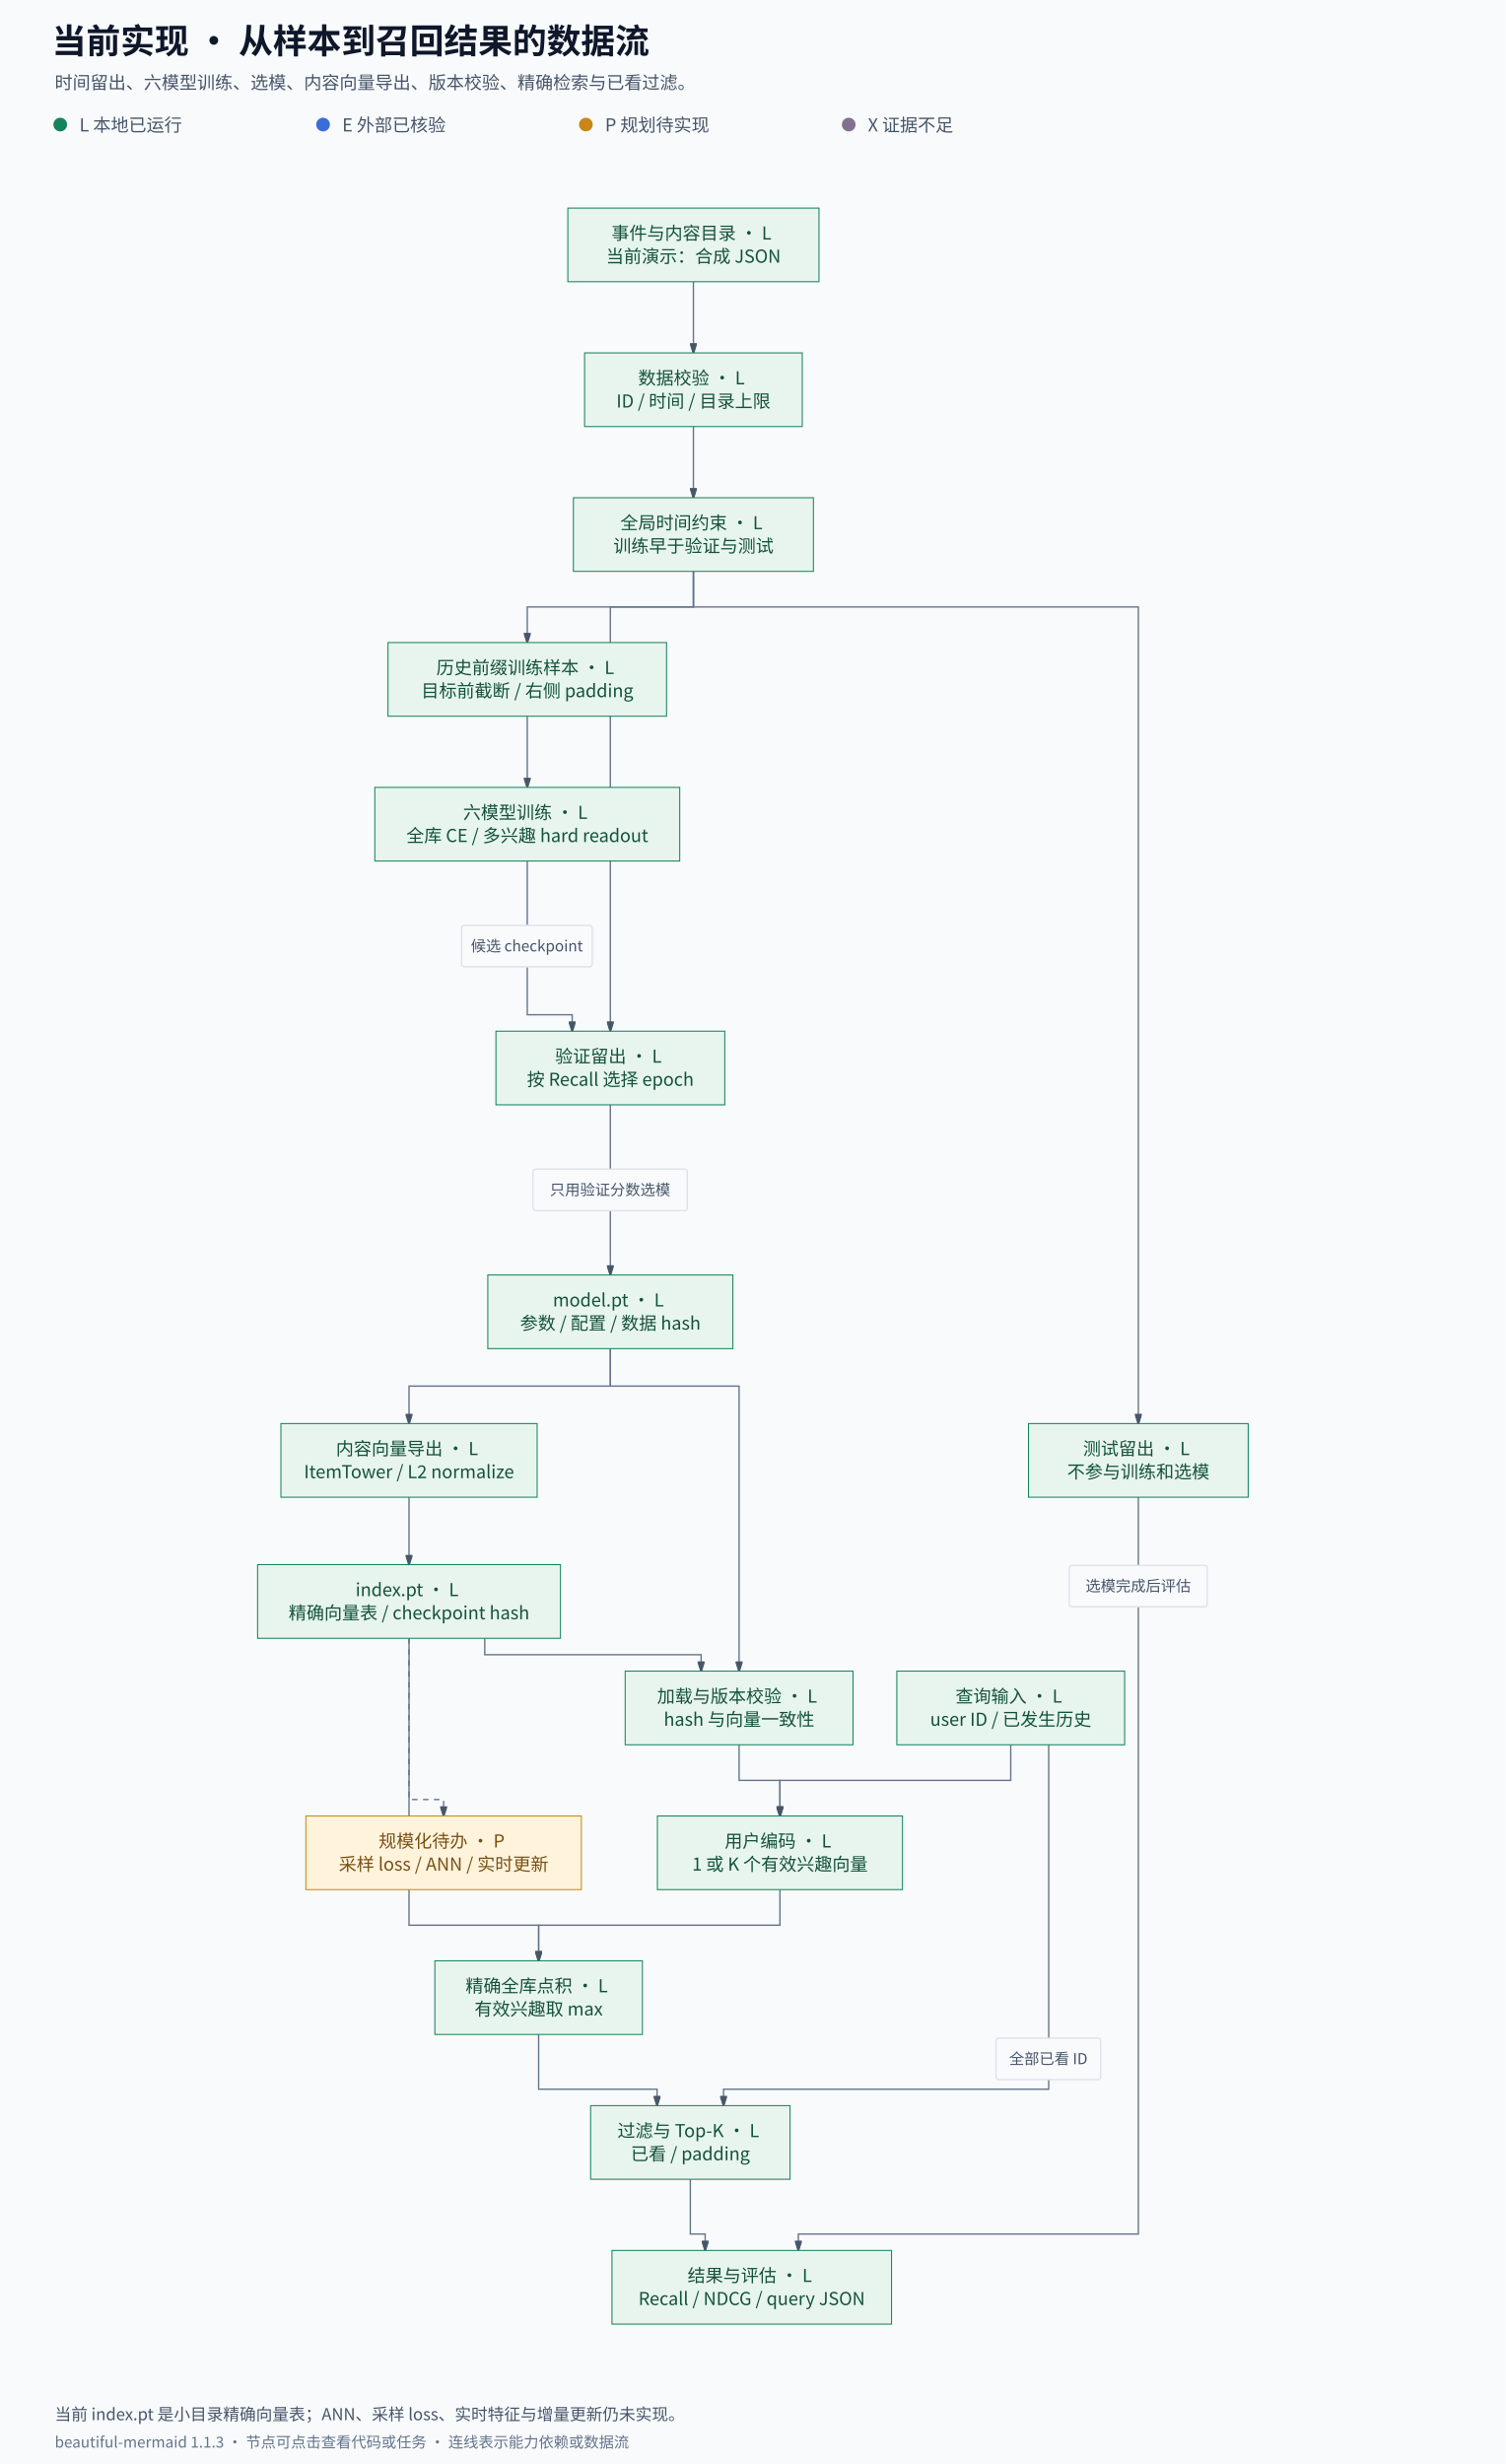
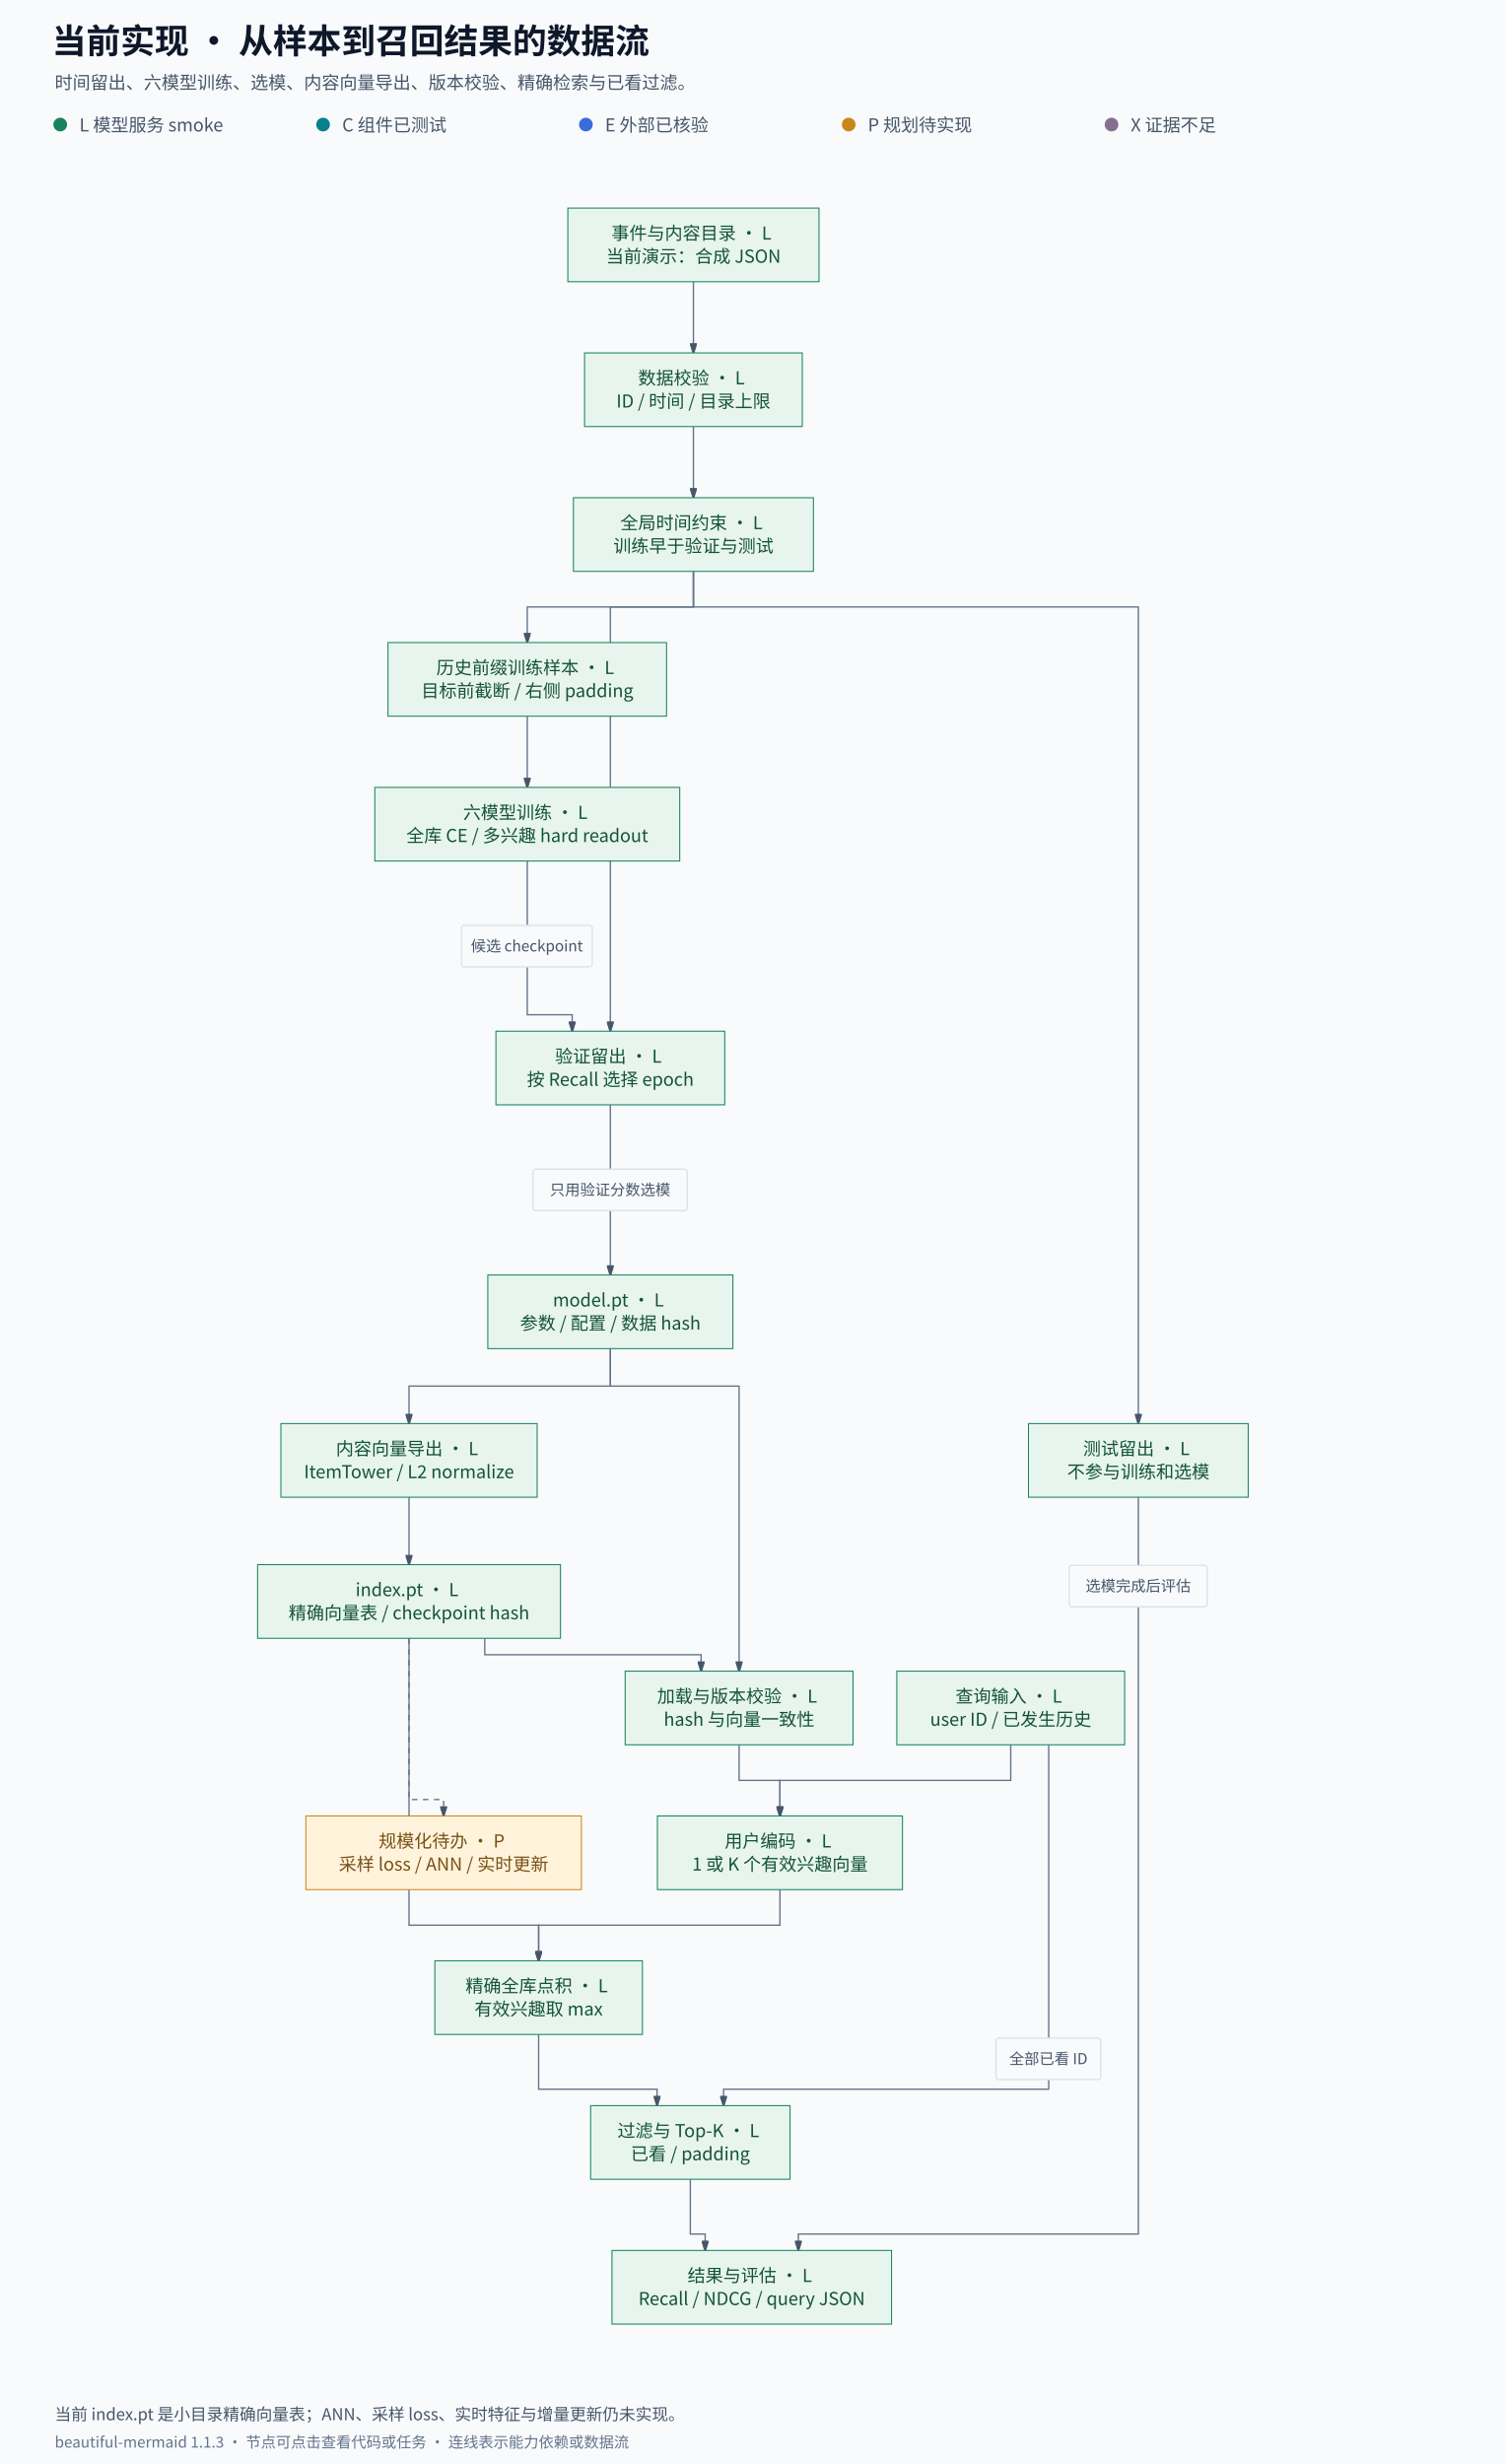
<svg xmlns="http://www.w3.org/2000/svg" width="1100" height="1800" viewBox="0 0 1100 1800" role="img" aria-labelledby="02-current-dataflow-title 02-current-dataflow-desc">
  <style>text{font-family:'Noto Sans CJK SC',sans-serif}a:hover .node&gt;rect{stroke-width:2}</style>
  <rect width="100%" height="100%" fill="#f8fafc" />
  <text x="38" y="39" font-size="25" font-weight="700" fill="#0f172a">当前实现 · 从样本到召回结果的数据流</text>
  <text x="40" y="65" font-size="13" fill="#475569">时间留出、六模型训练、选模、内容向量导出、版本校验、精确检索与已看过滤。</text>
  <circle cx="44" cy="91" r="5" fill="#16845b" />
-   <text x="58" y="96" font-size="13" fill="#475569">L 本地已运行</text>
-   <circle cx="236" cy="91" r="5" fill="#3b6dd8" />
-   <text x="250" y="96" font-size="13" fill="#475569">E 外部已核验</text>
-   <circle cx="428" cy="91" r="5" fill="#c88718" />
-   <text x="442" y="96" font-size="13" fill="#475569">P 规划待实现</text>
-   <circle cx="620" cy="91" r="5" fill="#82708e" />
-   <text x="634" y="96" font-size="13" fill="#475569">X 证据不足</text>
+   <text x="58" y="96" font-size="13" fill="#475569">L 模型服务 smoke</text>
+   <circle cx="236" cy="91" r="5" fill="#087f8c" />
+   <text x="250" y="96" font-size="13" fill="#475569">C 组件已测试</text>
+   <circle cx="428" cy="91" r="5" fill="#3b6dd8" />
+   <text x="442" y="96" font-size="13" fill="#475569">E 外部已核验</text>
+   <circle cx="620" cy="91" r="5" fill="#c88718" />
+   <text x="634" y="96" font-size="13" fill="#475569">P 规划待实现</text>
+   <circle cx="812" cy="91" r="5" fill="#82708e" />
+   <text x="826" y="96" font-size="13" fill="#475569">X 证据不足</text>
  <g transform="translate(148.1654,112)">
    <defs>
      <marker id="02-current-dataflow-arrowhead" markerWidth="8" markerHeight="5" refX="7" refY="2.5" orient="auto">
        <polygon points="0 0, 8 2.5, 0 5" fill="#475569" stroke="#475569" stroke-width="0.75" stroke-linejoin="round" />
      </marker>
      <marker id="02-current-dataflow-arrowhead-start" markerWidth="8" markerHeight="5" refX="1" refY="2.5" orient="auto-start-reverse">
        <polygon points="8 0, 0 2.5, 8 5" fill="#475569" stroke="#475569" stroke-width="0.75" stroke-linejoin="round" />
      </marker>
    </defs>
    <polyline class="edge" data-from="DATA" data-to="CHECK" data-style="solid" data-arrow-start="false" data-arrow-end="true" points="358.39,93.8 358.39,145.8" fill="none" stroke="#64748b" stroke-width="1" marker-end="url(#02-current-dataflow-arrowhead)" />
    <polyline class="edge" data-from="CHECK" data-to="SPLIT" data-style="solid" data-arrow-start="false" data-arrow-end="true" points="358.39,199.6 358.39,251.6" fill="none" stroke="#64748b" stroke-width="1" marker-end="url(#02-current-dataflow-arrowhead)" />
    <polyline class="edge" data-from="SPLIT" data-to="TRAIN" data-style="solid" data-arrow-start="false" data-arrow-end="true" points="358.39,305.4 358.39,331.4 237.013,331.4 237.013,357.4" fill="none" stroke="#64748b" stroke-width="1" marker-end="url(#02-current-dataflow-arrowhead)" />
    <polyline class="edge" data-from="SPLIT" data-to="VALID" data-style="solid" data-arrow-start="false" data-arrow-end="true" points="358.39,305.4 358.39,331.4 297.701,331.4 297.701,641.3" fill="none" stroke="#64748b" stroke-width="1" marker-end="url(#02-current-dataflow-arrowhead)" />
    <polyline class="edge" data-from="SPLIT" data-to="TEST" data-style="solid" data-arrow-start="false" data-arrow-end="true" points="358.39,305.4 358.39,331.4 683.414,331.4 683.414,927.95" fill="none" stroke="#64748b" stroke-width="1" marker-end="url(#02-current-dataflow-arrowhead)" />
    <polyline class="edge" data-from="TRAIN" data-to="MODEL" data-style="solid" data-arrow-start="false" data-arrow-end="true" points="237.013,411.2 237.013,463.2" fill="none" stroke="#64748b" stroke-width="1" marker-end="url(#02-current-dataflow-arrowhead)" />
    <polyline class="edge" data-from="MODEL" data-to="VALID" data-style="solid" data-arrow-start="false" data-arrow-end="true" data-label="候选 checkpoint" points="237.013,517 237.013,629.3 269.838,629.3 269.838,641.3" fill="none" stroke="#64748b" stroke-width="1" marker-end="url(#02-current-dataflow-arrowhead)" />
    <polyline class="edge" data-from="VALID" data-to="CKPT" data-style="solid" data-arrow-start="false" data-arrow-end="true" data-label="只用验证分数选模" points="297.701,695.1 297.701,819.4" fill="none" stroke="#64748b" stroke-width="1" marker-end="url(#02-current-dataflow-arrowhead)" />
    <polyline class="edge" data-from="CKPT" data-to="VECTORS" data-style="solid" data-arrow-start="false" data-arrow-end="true" points="297.701,873.2 297.701,900.575 150.636,900.575 150.636,927.95" fill="none" stroke="#64748b" stroke-width="1" marker-end="url(#02-current-dataflow-arrowhead)" />
    <polyline class="edge" data-from="VECTORS" data-to="INDEX" data-style="solid" data-arrow-start="false" data-arrow-end="true" points="150.636,981.75 150.636,1031" fill="none" stroke="#64748b" stroke-width="1" marker-end="url(#02-current-dataflow-arrowhead)" />
    <polyline class="edge" data-from="CKPT" data-to="LOAD" data-style="solid" data-arrow-start="false" data-arrow-end="true" points="297.701,873.2 297.701,900.575 391.757,900.575 391.757,1108.8" fill="none" stroke="#64748b" stroke-width="1" marker-end="url(#02-current-dataflow-arrowhead)" />
    <polyline class="edge" data-from="INDEX" data-to="LOAD" data-style="solid" data-arrow-start="false" data-arrow-end="true" points="205.954,1084.8 205.954,1096.8 364.017,1096.8 364.017,1108.8" fill="none" stroke="#64748b" stroke-width="1" marker-end="url(#02-current-dataflow-arrowhead)" />
    <polyline class="edge" data-from="REQUEST" data-to="USER" data-style="solid" data-arrow-start="false" data-arrow-end="true" points="590.195,1162.6 590.195,1188.6 421.596,1188.6 421.596,1214.6" fill="none" stroke="#64748b" stroke-width="1" marker-end="url(#02-current-dataflow-arrowhead)" />
    <polyline class="edge" data-from="LOAD" data-to="USER" data-style="solid" data-arrow-start="false" data-arrow-end="true" points="391.757,1162.6 391.757,1188.6 421.596,1188.6 421.596,1214.6" fill="none" stroke="#64748b" stroke-width="1" marker-end="url(#02-current-dataflow-arrowhead)" />
    <polyline class="edge" data-from="USER" data-to="SCORE" data-style="solid" data-arrow-start="false" data-arrow-end="true" points="421.596,1268.4 421.596,1294.4 245.324,1294.4 245.324,1320.4" fill="none" stroke="#64748b" stroke-width="1" marker-end="url(#02-current-dataflow-arrowhead)" />
    <polyline class="edge" data-from="INDEX" data-to="SCORE" data-style="solid" data-arrow-start="false" data-arrow-end="true" points="150.636,1084.8 150.636,1294.4 245.324,1294.4 245.324,1320.4" fill="none" stroke="#64748b" stroke-width="1" marker-end="url(#02-current-dataflow-arrowhead)" />
    <polyline class="edge" data-from="SCORE" data-to="FILTER" data-style="solid" data-arrow-start="false" data-arrow-end="true" points="245.324,1374.2 245.324,1414.2 331.846,1414.2 331.846,1426.2" fill="none" stroke="#64748b" stroke-width="1" marker-end="url(#02-current-dataflow-arrowhead)" />
    <polyline class="edge" data-from="REQUEST" data-to="FILTER" data-style="solid" data-arrow-start="false" data-arrow-end="true" data-label="全部已看 ID" points="617.935,1162.6 617.935,1414.2 380.41,1414.2 380.41,1426.2" fill="none" stroke="#64748b" stroke-width="1" marker-end="url(#02-current-dataflow-arrowhead)" />
    <polyline class="edge" data-from="FILTER" data-to="RESULT" data-style="solid" data-arrow-start="false" data-arrow-end="true" points="356.128,1480 356.128,1520 366.97,1520 366.97,1532" fill="none" stroke="#64748b" stroke-width="1" marker-end="url(#02-current-dataflow-arrowhead)" />
    <polyline class="edge" data-from="TEST" data-to="RESULT" data-style="solid" data-arrow-start="false" data-arrow-end="true" data-label="选模完成后评估" points="683.414,981.75 683.414,1520 435.047,1520 435.047,1532" fill="none" stroke="#64748b" stroke-width="1" marker-end="url(#02-current-dataflow-arrowhead)" />
    <polyline class="edge" data-from="INDEX" data-to="ANN" data-style="dotted" data-arrow-start="false" data-arrow-end="true" points="150.636,1084.8 150.636,1202.6 175.906,1202.6 175.906,1214.6" fill="none" stroke="#64748b" stroke-width="1" stroke-dasharray="4 4" marker-end="url(#02-current-dataflow-arrowhead)" />
    <g class="edge-label" data-from="MODEL" data-to="VALID" data-label="候选 checkpoint">
      <rect x="189.013" y="564" width="95.464" height="30.3" rx="2" ry="2" fill="#f8fafc" stroke="#dde2e9" stroke-width="1" />
      <text x="236.745" y="579.15" text-anchor="middle" font-size="11" font-weight="400" fill="#475569" dy="3.85">候选 checkpoint</text>
    </g>
    <g class="edge-label" data-from="VALID" data-to="CKPT" data-label="只用验证分数选模">
      <rect x="241.201" y="742.1" width="112.69" height="30.3" rx="2" ry="2" fill="#f8fafc" stroke="#dde2e9" stroke-width="1" />
      <text x="297.546" y="757.25" text-anchor="middle" font-size="11" font-weight="400" fill="#475569" dy="3.85">只用验证分数选模</text>
    </g>
    <g class="edge-label" data-from="REQUEST" data-to="FILTER" data-label="全部已看 ID">
      <rect x="579.435" y="1376.9" width="76.456" height="30.3" rx="2" ry="2" fill="#f8fafc" stroke="#dde2e9" stroke-width="1" />
      <text x="617.663" y="1392.05" text-anchor="middle" font-size="11" font-weight="400" fill="#475569" dy="3.85">全部已看 ID</text>
    </g>
    <g class="edge-label" data-from="TEST" data-to="RESULT" data-label="选模完成后评估">
      <rect x="632.914" y="1031.5" width="100.81" height="30.3" rx="2" ry="2" fill="#f8fafc" stroke="#dde2e9" stroke-width="1" />
      <text x="683.319" y="1046.65" text-anchor="middle" font-size="11" font-weight="400" fill="#475569" dy="3.85">选模完成后评估</text>
    </g>
    <a href="https://github.com/shiztong/-/blob/master/recommender/retrieval/experiment.py#L27" target="_blank" rel="noopener noreferrer">
      <g class="node" data-id="DATA" data-label="事件与内容目录 · L 当前演示：合成 JSON" data-shape="rectangle">
        <rect x="266.649" y="40" width="183.481" height="53.8" rx="0" ry="0" fill="#e7f5ee" stroke="#16845b" stroke-width="0.75" />
        <text x="358.39" y="66.9" text-anchor="middle" font-size="13" font-weight="500" fill="#145239">
          <tspan x="358.39" dy="-3.9">事件与内容目录 · L</tspan>
          <tspan x="358.39" dy="16.9">当前演示：合成 JSON</tspan>
        </text>
      </g>
    </a>
    <a href="https://github.com/shiztong/-/blob/master/recommender/retrieval/experiment.py#L53" target="_blank" rel="noopener noreferrer">
      <g class="node" data-id="CHECK" data-label="数据校验 · L ID / 时间 / 目录上限" data-shape="rectangle">
        <rect x="278.876" y="145.8" width="159.028" height="53.8" rx="0" ry="0" fill="#e7f5ee" stroke="#16845b" stroke-width="0.75" />
        <text x="358.39" y="172.7" text-anchor="middle" font-size="13" font-weight="500" fill="#145239">
          <tspan x="358.39" dy="-3.9">数据校验 · L</tspan>
          <tspan x="358.39" dy="16.9">ID / 时间 / 目录上限</tspan>
        </text>
      </g>
    </a>
    <a href="https://github.com/shiztong/-/blob/master/recommender/retrieval/experiment.py#L90" target="_blank" rel="noopener noreferrer">
      <g class="node" data-id="SPLIT" data-label="全局时间约束 · L 训练早于验证与测试" data-shape="rectangle">
        <rect x="270.725" y="251.6" width="175.33" height="53.8" rx="0" ry="0" fill="#e7f5ee" stroke="#16845b" stroke-width="0.75" />
        <text x="358.39" y="278.5" text-anchor="middle" font-size="13" font-weight="500" fill="#145239">
          <tspan x="358.39" dy="-3.9">全局时间约束 · L</tspan>
          <tspan x="358.39" dy="16.9">训练早于验证与测试</tspan>
        </text>
      </g>
    </a>
    <a href="https://github.com/shiztong/-/blob/master/recommender/retrieval/experiment.py#L80" target="_blank" rel="noopener noreferrer">
      <g class="node" data-id="TRAIN" data-label="历史前缀训练样本 · L 目标前截断 / 右侧 padding" data-shape="rectangle">
        <rect x="135.269" y="357.4" width="203.488" height="53.8" rx="0" ry="0" fill="#e7f5ee" stroke="#16845b" stroke-width="0.75" />
        <text x="237.013" y="384.3" text-anchor="middle" font-size="13" font-weight="500" fill="#145239">
          <tspan x="237.013" dy="-3.9">历史前缀训练样本 · L</tspan>
          <tspan x="237.013" dy="16.9">目标前截断 / 右侧 padding</tspan>
        </text>
      </g>
    </a>
    <a href="https://github.com/shiztong/-/blob/master/recommender/retrieval/experiment.py#L112" target="_blank" rel="noopener noreferrer">
      <g class="node" data-id="VALID" data-label="验证留出 · L 按 Recall 选择 epoch" data-shape="rectangle">
        <rect x="214.112" y="641.3" width="167.179" height="53.8" rx="0" ry="0" fill="#e7f5ee" stroke="#16845b" stroke-width="0.75" />
        <text x="297.701" y="668.2" text-anchor="middle" font-size="13" font-weight="500" fill="#145239">
          <tspan x="297.701" dy="-3.9">验证留出 · L</tspan>
          <tspan x="297.701" dy="16.9">按 Recall 选择 epoch</tspan>
        </text>
      </g>
    </a>
    <a href="https://github.com/shiztong/-/blob/master/recommender/retrieval/experiment.py#L112" target="_blank" rel="noopener noreferrer">
      <g class="node" data-id="TEST" data-label="测试留出 · L 不参与训练和选模" data-shape="rectangle">
        <rect x="603.159" y="927.95" width="160.51" height="53.8" rx="0" ry="0" fill="#e7f5ee" stroke="#16845b" stroke-width="0.75" />
        <text x="683.414" y="954.85" text-anchor="middle" font-size="13" font-weight="500" fill="#145239">
          <tspan x="683.414" dy="-3.9">测试留出 · L</tspan>
          <tspan x="683.414" dy="16.9">不参与训练和选模</tspan>
        </text>
      </g>
    </a>
    <a href="https://github.com/shiztong/-/blob/master/recommender/retrieval/experiment.py#L144" target="_blank" rel="noopener noreferrer">
      <g class="node" data-id="MODEL" data-label="六模型训练 · L 全库 CE / 多兴趣 hard readout" data-shape="rectangle">
        <rect x="125.636" y="463.2" width="222.754" height="53.8" rx="0" ry="0" fill="#e7f5ee" stroke="#16845b" stroke-width="0.75" />
        <text x="237.013" y="490.1" text-anchor="middle" font-size="13" font-weight="500" fill="#145239">
          <tspan x="237.013" dy="-3.9">六模型训练 · L</tspan>
          <tspan x="237.013" dy="16.9">全库 CE / 多兴趣 hard readout</tspan>
        </text>
      </g>
    </a>
    <a href="https://github.com/shiztong/-/blob/master/recommender/retrieval/experiment.py#L144" target="_blank" rel="noopener noreferrer">
      <g class="node" data-id="CKPT" data-label="model.pt · L 参数 / 配置 / 数据 hash" data-shape="rectangle">
        <rect x="208.184" y="819.4" width="179.035" height="53.8" rx="0" ry="0" fill="#e7f5ee" stroke="#16845b" stroke-width="0.75" />
        <text x="297.701" y="846.3" text-anchor="middle" font-size="13" font-weight="500" fill="#145239">
          <tspan x="297.701" dy="-3.9">model.pt · L</tspan>
          <tspan x="297.701" dy="16.9">参数 / 配置 / 数据 hash</tspan>
        </text>
      </g>
    </a>
    <a href="https://github.com/shiztong/-/blob/master/recommender/retrieval/models.py#L67" target="_blank" rel="noopener noreferrer">
      <g class="node" data-id="VECTORS" data-label="内容向量导出 · L ItemTower / L2 normalize" data-shape="rectangle">
        <rect x="57.043" y="927.95" width="187.186" height="53.8" rx="0" ry="0" fill="#e7f5ee" stroke="#16845b" stroke-width="0.75" />
        <text x="150.636" y="954.85" text-anchor="middle" font-size="13" font-weight="500" fill="#145239">
          <tspan x="150.636" dy="-3.9">内容向量导出 · L</tspan>
          <tspan x="150.636" dy="16.9">ItemTower / L2 normalize</tspan>
        </text>
      </g>
    </a>
    <a href="https://github.com/shiztong/-/blob/master/recommender/retrieval/experiment.py#L144" target="_blank" rel="noopener noreferrer">
      <g class="node" data-id="INDEX" data-label="index.pt · L 精确向量表 / checkpoint hash" data-shape="rectangle">
        <rect x="40" y="1031" width="221.272" height="53.8" rx="0" ry="0" fill="#e7f5ee" stroke="#16845b" stroke-width="0.75" />
        <text x="150.636" y="1057.9" text-anchor="middle" font-size="13" font-weight="500" fill="#145239">
          <tspan x="150.636" dy="-3.9">index.pt · L</tspan>
          <tspan x="150.636" dy="16.9">精确向量表 / checkpoint hash</tspan>
        </text>
      </g>
    </a>
    <a href="https://github.com/shiztong/-/blob/master/recommender/retrieval/experiment.py#L211" target="_blank" rel="noopener noreferrer">
      <g class="node" data-id="LOAD" data-label="加载与版本校验 · L hash 与向量一致性" data-shape="rectangle">
        <rect x="308.538" y="1108.8" width="166.438" height="53.8" rx="0" ry="0" fill="#e7f5ee" stroke="#16845b" stroke-width="0.75" />
        <text x="391.757" y="1135.7" text-anchor="middle" font-size="13" font-weight="500" fill="#145239">
          <tspan x="391.757" dy="-3.9">加载与版本校验 · L</tspan>
          <tspan x="391.757" dy="16.9">hash 与向量一致性</tspan>
        </text>
      </g>
    </a>
    <a href="https://github.com/shiztong/-/blob/master/recommender/retrieval/experiment.py#L226" target="_blank" rel="noopener noreferrer">
      <g class="node" data-id="REQUEST" data-label="查询输入 · L user ID / 已发生历史" data-shape="rectangle">
        <rect x="506.976" y="1108.8" width="166.438" height="53.8" rx="0" ry="0" fill="#e7f5ee" stroke="#16845b" stroke-width="0.75" />
        <text x="590.195" y="1135.7" text-anchor="middle" font-size="13" font-weight="500" fill="#145239">
          <tspan x="590.195" dy="-3.9">查询输入 · L</tspan>
          <tspan x="590.195" dy="16.9">user ID / 已发生历史</tspan>
        </text>
      </g>
    </a>
    <a href="https://github.com/shiztong/-/blob/master/recommender/retrieval/models.py#L226" target="_blank" rel="noopener noreferrer">
      <g class="node" data-id="USER" data-label="用户编码 · L 1 或 K 个有效兴趣向量" data-shape="rectangle">
        <rect x="332.079" y="1214.6" width="179.035" height="53.8" rx="0" ry="0" fill="#e7f5ee" stroke="#16845b" stroke-width="0.75" />
        <text x="421.596" y="1241.5" text-anchor="middle" font-size="13" font-weight="500" fill="#145239">
          <tspan x="421.596" dy="-3.9">用户编码 · L</tspan>
          <tspan x="421.596" dy="16.9">1 或 K 个有效兴趣向量</tspan>
        </text>
      </g>
    </a>
    <a href="https://github.com/shiztong/-/blob/master/recommender/retrieval/models.py#L82" target="_blank" rel="noopener noreferrer">
      <g class="node" data-id="SCORE" data-label="精确全库点积 · L 有效兴趣取 max" data-shape="rectangle">
        <rect x="169.515" y="1320.4" width="151.618" height="53.8" rx="0" ry="0" fill="#e7f5ee" stroke="#16845b" stroke-width="0.75" />
        <text x="245.324" y="1347.3" text-anchor="middle" font-size="13" font-weight="500" fill="#145239">
          <tspan x="245.324" dy="-3.9">精确全库点积 · L</tspan>
          <tspan x="245.324" dy="16.9">有效兴趣取 max</tspan>
        </text>
      </g>
    </a>
    <a href="https://github.com/shiztong/-/blob/master/recommender/retrieval/experiment.py#L226" target="_blank" rel="noopener noreferrer">
      <g class="node" data-id="FILTER" data-label="过滤与 Top-K · L 已看 / padding" data-shape="rectangle">
        <rect x="283.283" y="1426.2" width="145.69" height="53.8" rx="0" ry="0" fill="#e7f5ee" stroke="#16845b" stroke-width="0.75" />
        <text x="356.128" y="1453.1" text-anchor="middle" font-size="13" font-weight="500" fill="#145239">
          <tspan x="356.128" dy="-3.9">过滤与 Top-K · L</tspan>
          <tspan x="356.128" dy="16.9">已看 / padding</tspan>
        </text>
      </g>
    </a>
    <a href="https://github.com/shiztong/-/blob/master/recommender/retrieval/experiment.py#L112" target="_blank" rel="noopener noreferrer">
      <g class="node" data-id="RESULT" data-label="结果与评估 · L Recall / NDCG / query JSON" data-shape="rectangle">
        <rect x="298.894" y="1532" width="204.229" height="53.8" rx="0" ry="0" fill="#e7f5ee" stroke="#16845b" stroke-width="0.75" />
        <text x="401.009" y="1558.9" text-anchor="middle" font-size="13" font-weight="500" fill="#145239">
          <tspan x="401.009" dy="-3.9">结果与评估 · L</tspan>
          <tspan x="401.009" dy="16.9">Recall / NDCG / query JSON</tspan>
        </text>
      </g>
    </a>
    <a href="https://github.com/shiztong/-/blob/master/docs/recall/README.md" target="_blank" rel="noopener noreferrer">
      <g class="node" data-id="ANN" data-label="规模化待办 · P 采样 loss / ANN / 实时更新" data-shape="rectangle">
        <rect x="75.273" y="1214.6" width="201.265" height="53.8" rx="0" ry="0" fill="#fff3dc" stroke="#c88718" stroke-width="0.75" />
        <text x="175.906" y="1241.5" text-anchor="middle" font-size="13" font-weight="500" fill="#785014">
          <tspan x="175.906" dy="-3.9">规模化待办 · P</tspan>
          <tspan x="175.906" dy="16.9">采样 loss / ANN / 实时更新</tspan>
        </text>
      </g>
    </a>
  </g>
  <text x="40" y="1768" font-size="12" fill="#475569">当前 index.pt 是小目录精确向量表；ANN、采样 loss、实时特征与增量更新仍未实现。</text>
  <text x="40" y="1788" font-size="11" fill="#64748b">beautiful-mermaid 1.1.3 · 节点可点击查看代码或任务 · 连线表示能力依赖或数据流</text>
</svg>
